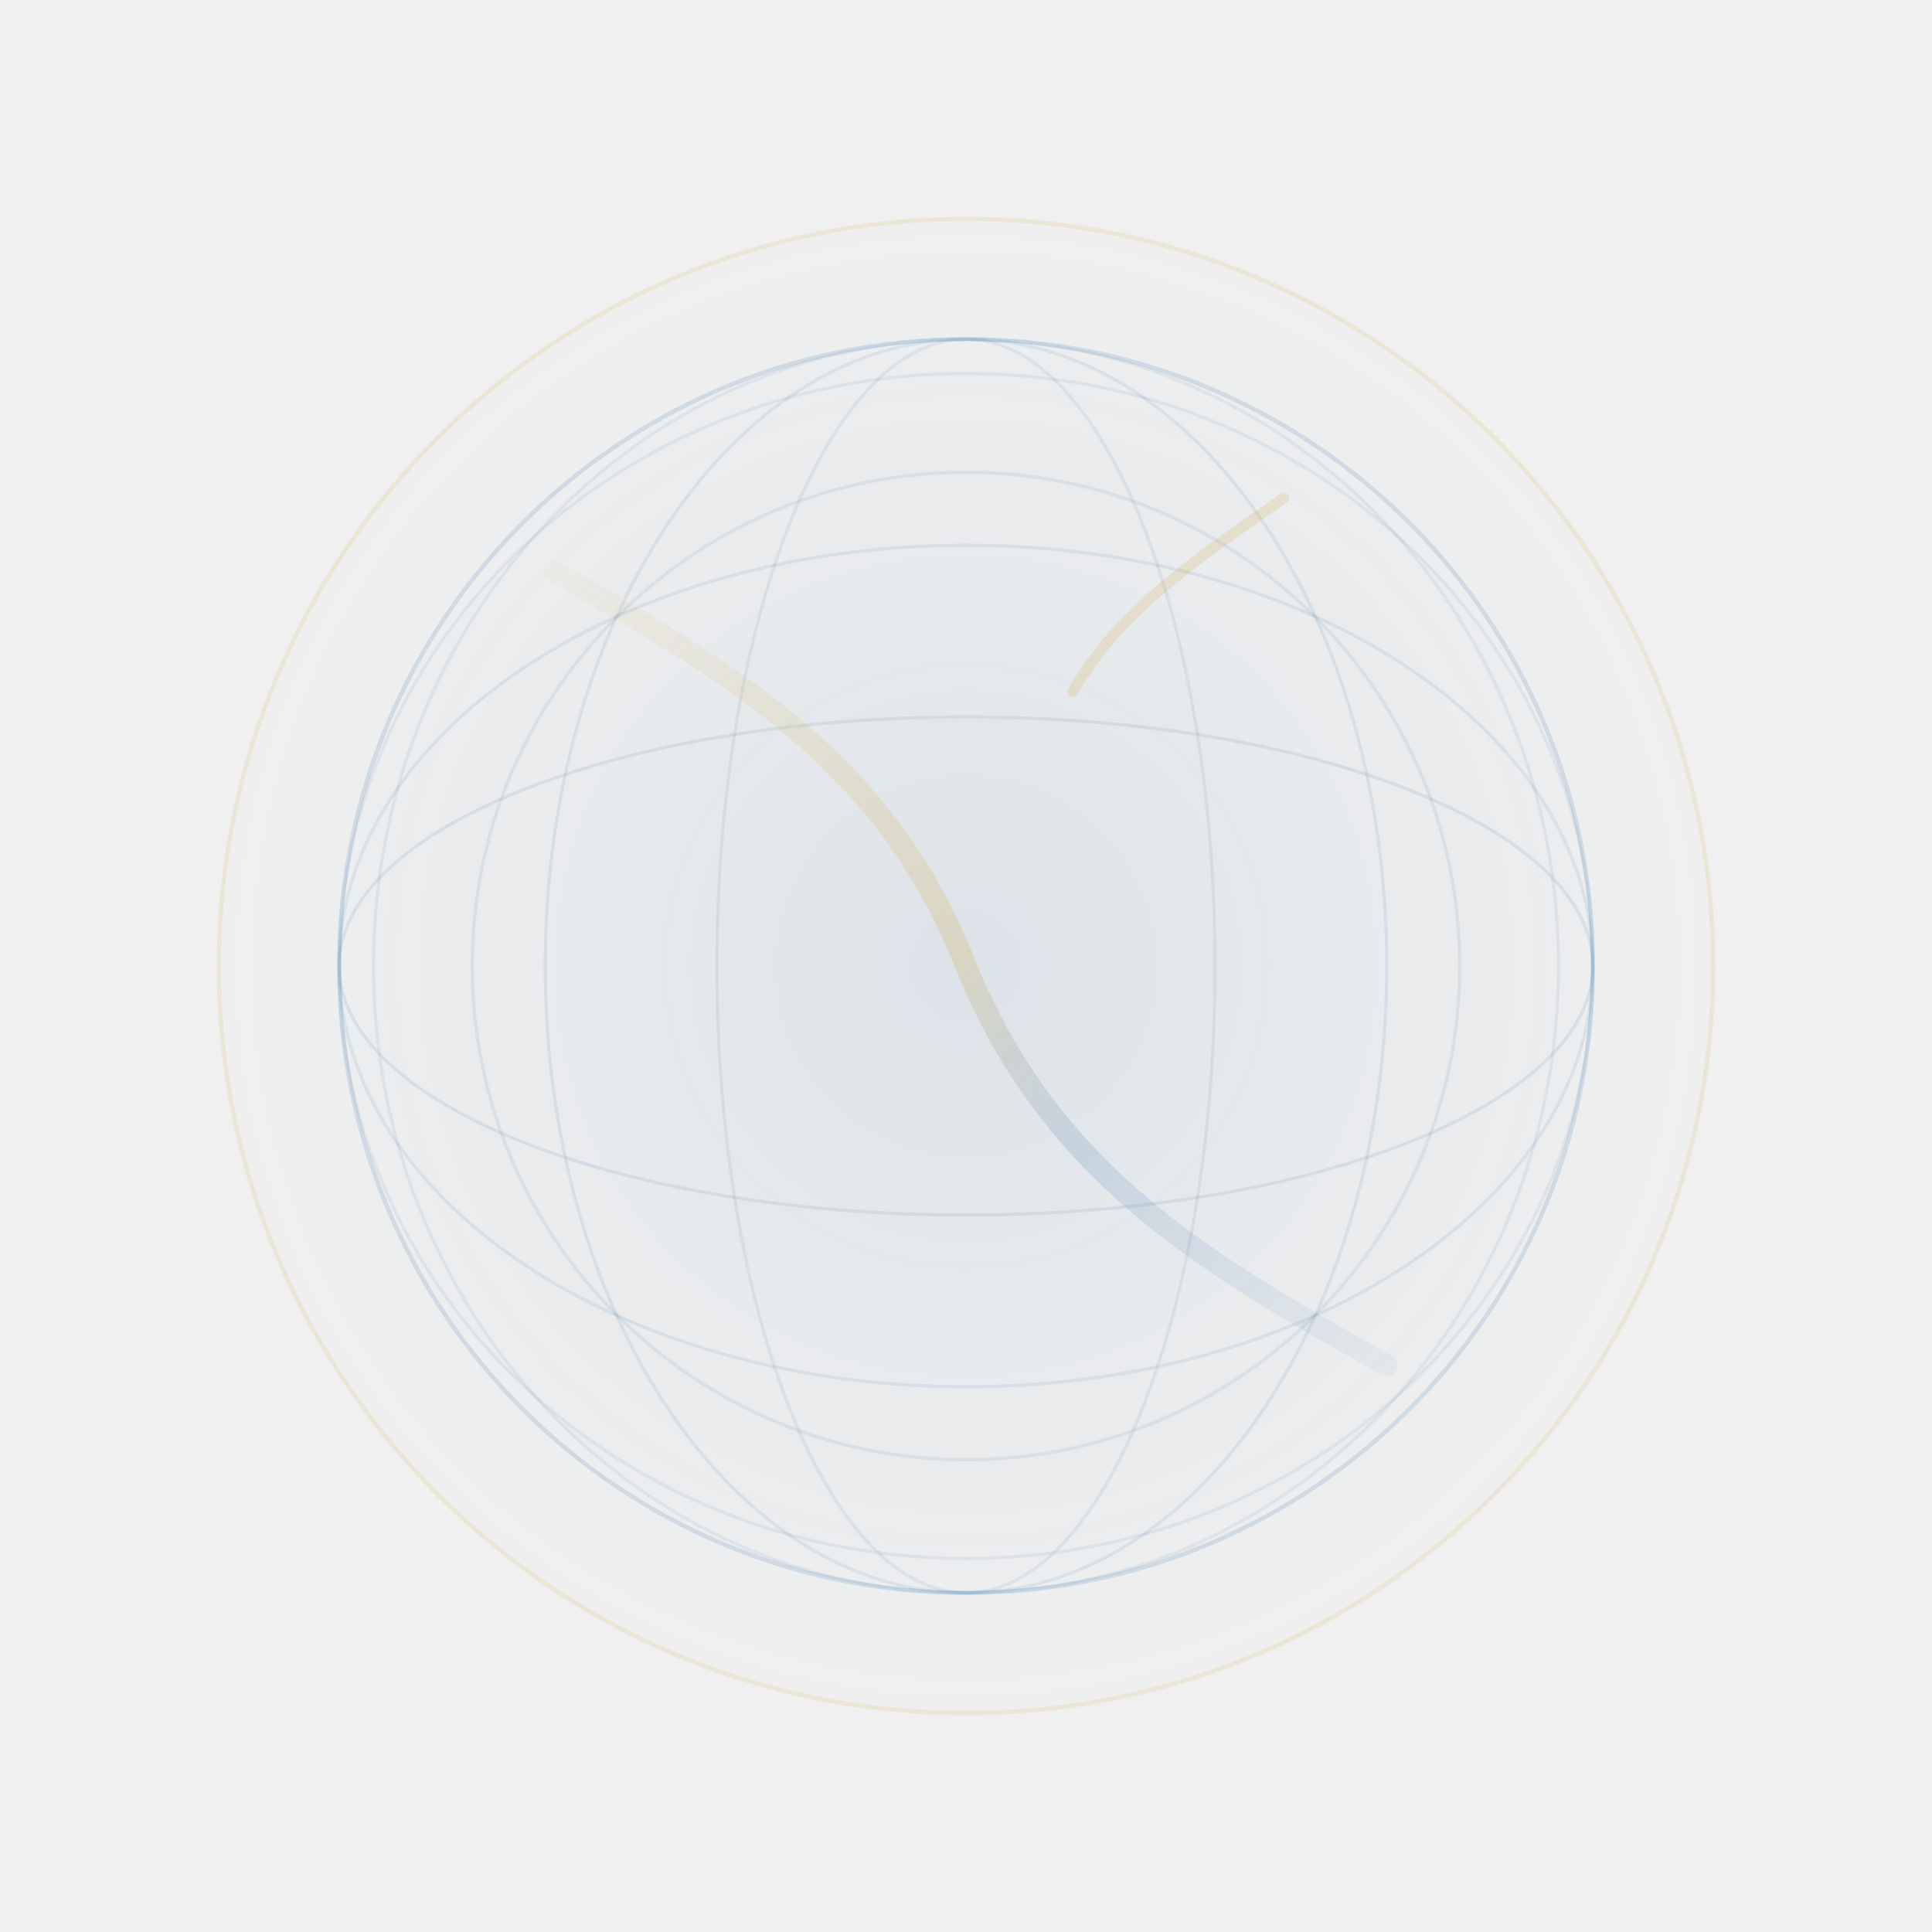
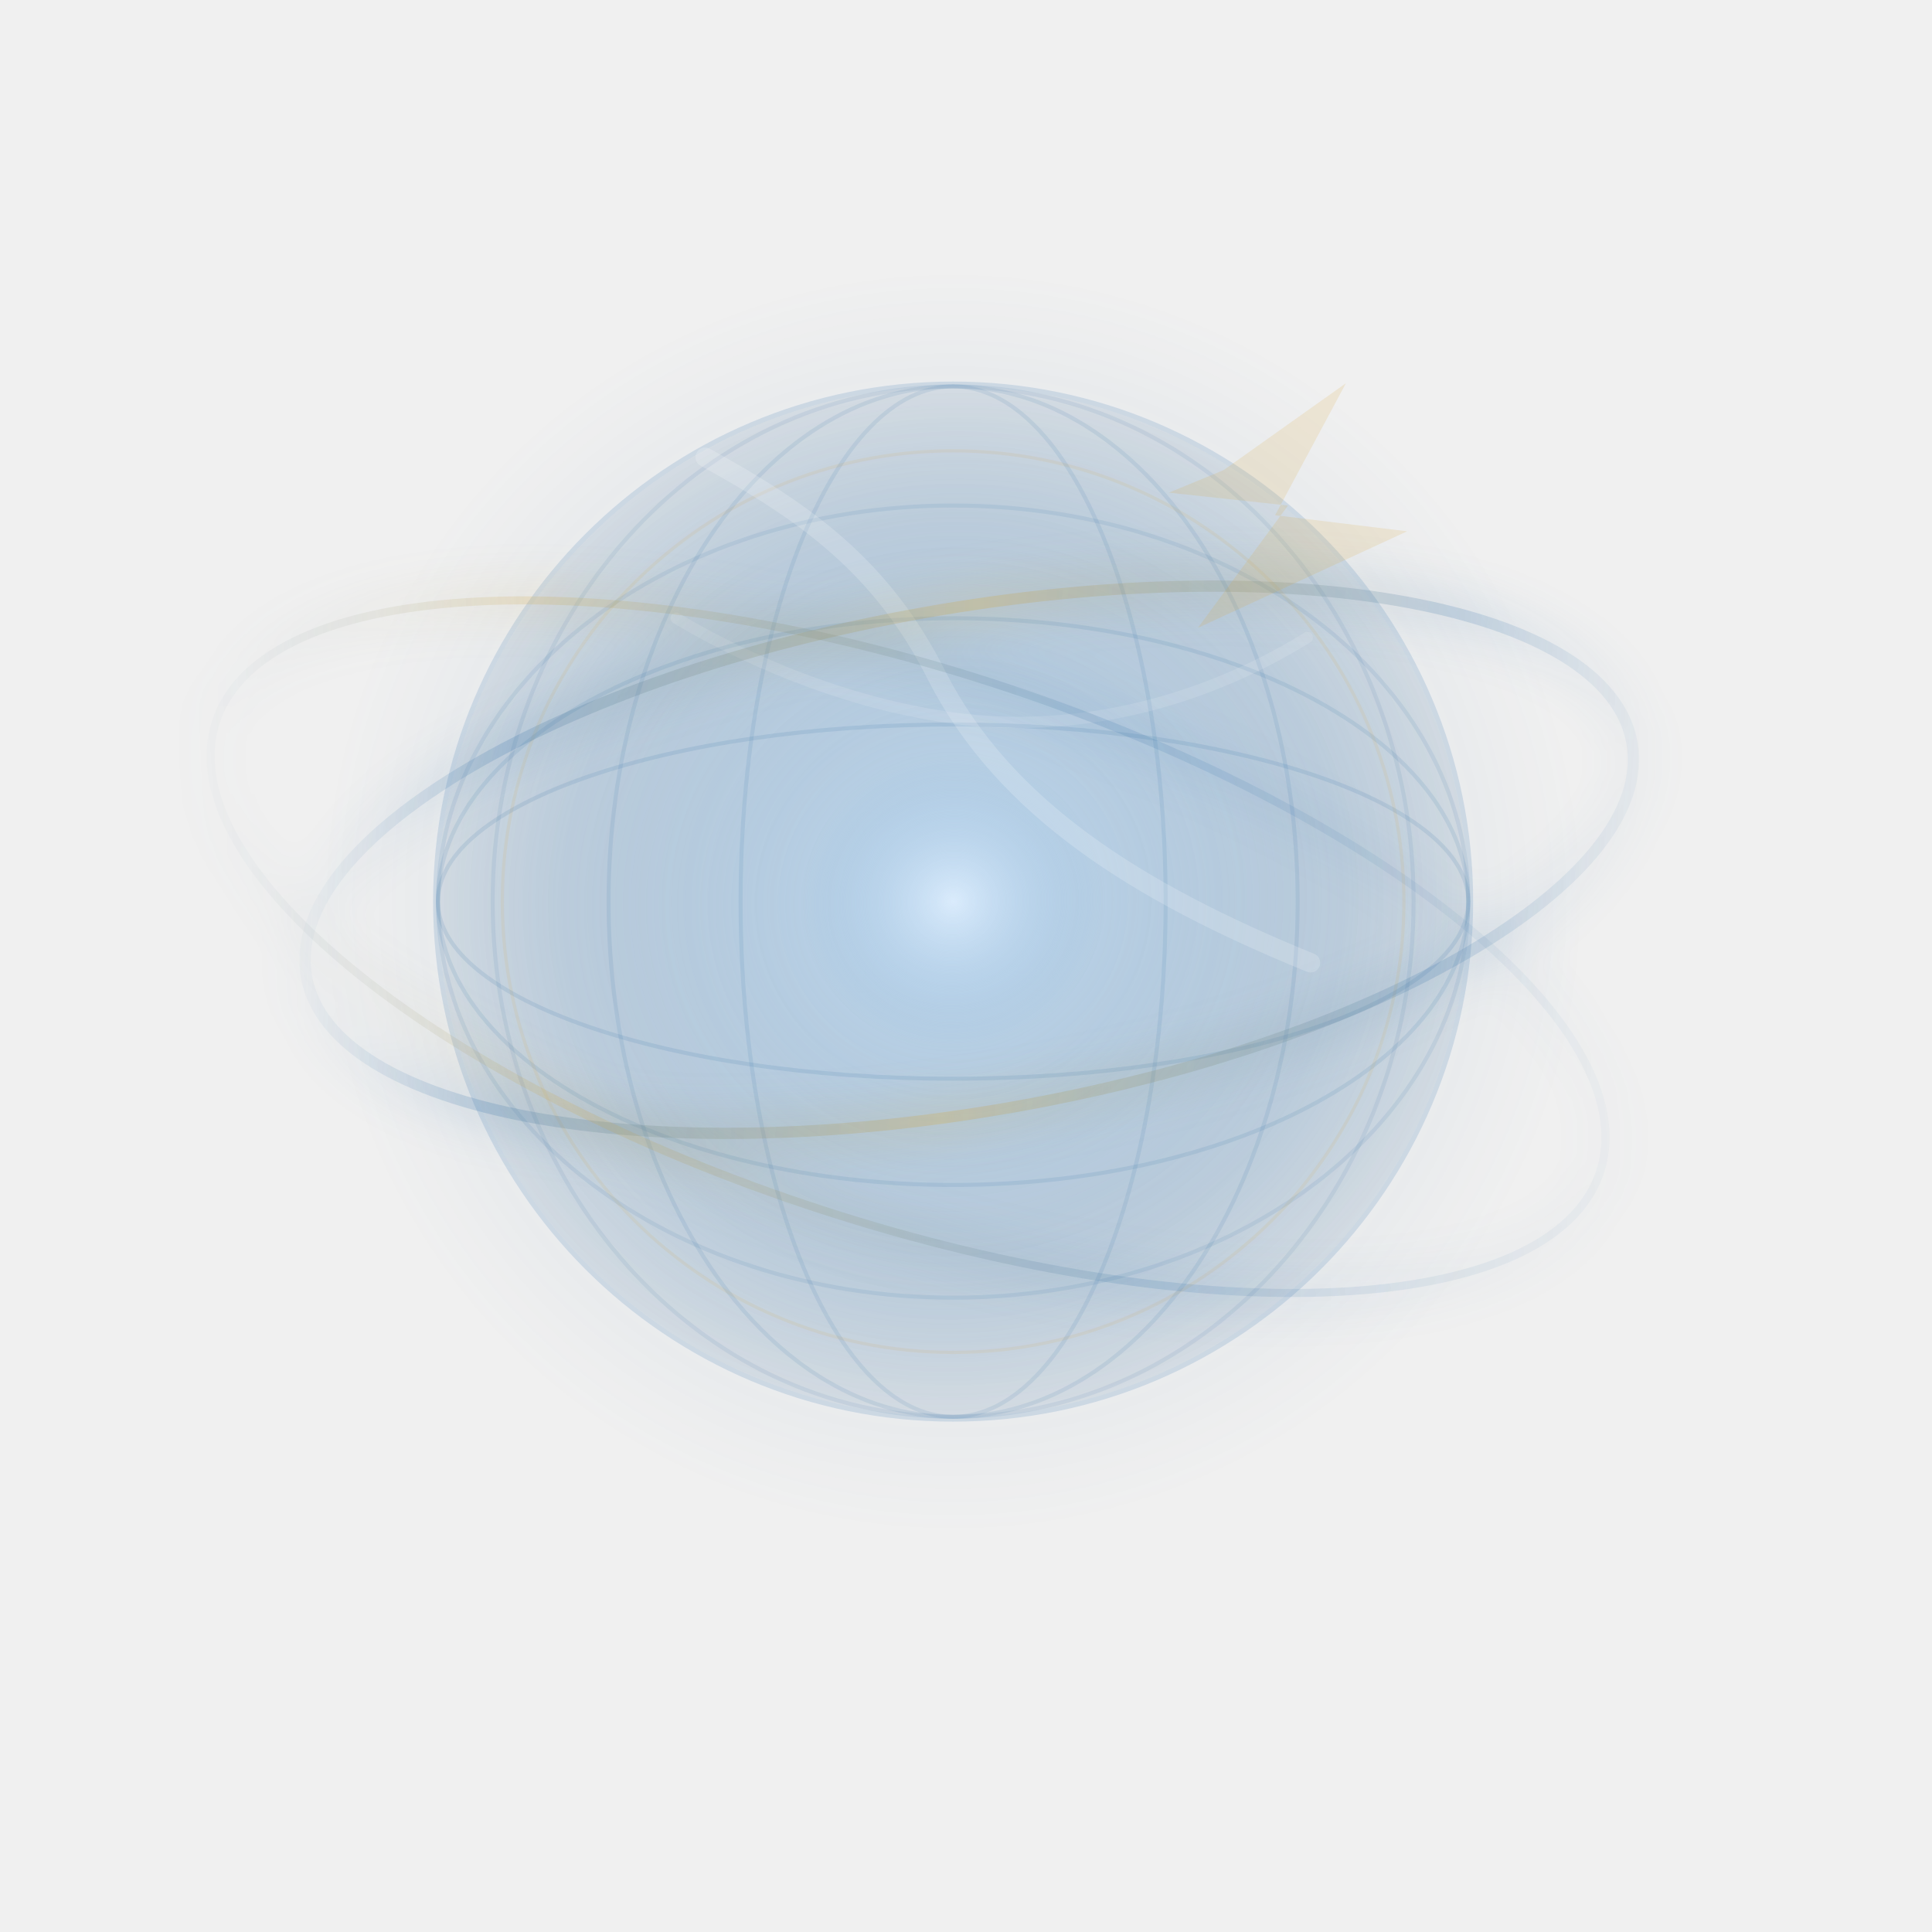
- <svg xmlns="http://www.w3.org/2000/svg" width="900" height="900" viewBox="0 0 900 900" fill="none">
+ <svg xmlns="http://www.w3.org/2000/svg" width="1200" height="1200" viewBox="0 0 1200 1200" fill="none">
  <defs>
-     <radialGradient id="glow" cx="0" cy="0" r="1" gradientUnits="userSpaceOnUse" gradientTransform="translate(450 450) rotate(90) scale(360)">
-       <stop offset="0" stop-color="#2F6DA5" stop-opacity="0.10" />
-       <stop offset="0.55" stop-color="#2F6DA5" stop-opacity="0.04" />
+     <radialGradient id="planetGlow" cx="0" cy="0" r="1" gradientUnits="userSpaceOnUse" gradientTransform="translate(592 560) rotate(90) scale(392)">
+       <stop offset="0" stop-color="#2F6DA5" stop-opacity="0.20" />
+       <stop offset="0.58" stop-color="#2F6DA5" stop-opacity="0.08" />
      <stop offset="1" stop-color="#2F6DA5" stop-opacity="0" />
    </radialGradient>
-     <linearGradient id="energy" x1="247" y1="194" x2="673" y2="706" gradientUnits="userSpaceOnUse">
-       <stop stop-color="#D4A63A" stop-opacity="0" />
-       <stop offset="0.48" stop-color="#D4A63A" stop-opacity="0.22" />
-       <stop offset="0.64" stop-color="#2F6DA5" stop-opacity="0.16" />
+     <radialGradient id="planetBody" cx="0" cy="0" r="1" gradientUnits="userSpaceOnUse" gradientTransform="translate(592 560) rotate(82) scale(320 336)">
+       <stop offset="0" stop-color="#DCEEFF" stop-opacity="0.90" />
+       <stop offset="0.28" stop-color="#7FB3E0" stop-opacity="0.34" />
+       <stop offset="0.72" stop-color="#2F6DA5" stop-opacity="0.22" />
+       <stop offset="1" stop-color="#0F4C81" stop-opacity="0.10" />
+     </radialGradient>
+     <linearGradient id="energyRing" x1="180" y1="458" x2="1032" y2="670" gradientUnits="userSpaceOnUse">
+       <stop offset="0" stop-color="#2F6DA5" stop-opacity="0" />
+       <stop offset="0.16" stop-color="#2F6DA5" stop-opacity="0.20" />
+       <stop offset="0.48" stop-color="#D4A63A" stop-opacity="0.24" />
+       <stop offset="0.82" stop-color="#2F6DA5" stop-opacity="0.18" />
      <stop offset="1" stop-color="#2F6DA5" stop-opacity="0" />
    </linearGradient>
+     <linearGradient id="energyRingSoft" x1="126" y1="696" x2="1010" y2="344" gradientUnits="userSpaceOnUse">
+       <stop offset="0" stop-color="#2F6DA5" stop-opacity="0" />
+       <stop offset="0.24" stop-color="#D4A63A" stop-opacity="0.18" />
+       <stop offset="0.6" stop-color="#2F6DA5" stop-opacity="0.16" />
+       <stop offset="1" stop-color="#2F6DA5" stop-opacity="0" />
+     </linearGradient>
+     <filter id="softBlur" x="92" y="112" width="1016" height="896" filterUnits="userSpaceOnUse" color-interpolation-filters="sRGB">
+       <feGaussianBlur stdDeviation="14" />
+     </filter>
  </defs>
-   <circle cx="450" cy="450" r="360" fill="url(#glow)" />
-   <circle cx="450" cy="450" r="292" stroke="#2F6DA5" stroke-opacity="0.16" stroke-width="2" />
-   <circle cx="450" cy="450" r="230" stroke="#2F6DA5" stroke-opacity="0.09" stroke-width="1.5" />
-   <circle cx="450" cy="450" r="348" stroke="#D4A63A" stroke-opacity="0.14" stroke-width="2" />
-   <ellipse cx="450" cy="450" rx="292" ry="116" stroke="#2F6DA5" stroke-opacity="0.11" stroke-width="1.5" />
-   <ellipse cx="450" cy="450" rx="292" ry="196" stroke="#2F6DA5" stroke-opacity="0.1" stroke-width="1.5" />
-   <ellipse cx="450" cy="450" rx="292" ry="276" stroke="#2F6DA5" stroke-opacity="0.08" stroke-width="1.5" />
-   <ellipse cx="450" cy="450" rx="116" ry="292" stroke="#2F6DA5" stroke-opacity="0.09" stroke-width="1.5" />
-   <ellipse cx="450" cy="450" rx="196" ry="292" stroke="#2F6DA5" stroke-opacity="0.1" stroke-width="1.5" />
-   <ellipse cx="450" cy="450" rx="276" ry="292" stroke="#2F6DA5" stroke-opacity="0.08" stroke-width="1.5" />
-   <path d="M258 266C345 316 413 356 450 450C489 546 560 588 646 636" stroke="url(#energy)" stroke-width="10" stroke-linecap="round" />
-   <path d="M598 232C555 262 520 286 500 322" stroke="#D4A63A" stroke-opacity="0.18" stroke-width="5" stroke-linecap="round" />
+   <circle cx="592" cy="560" r="392" fill="url(#planetGlow)" />
+   <circle cx="592" cy="560" r="320" fill="url(#planetBody)" />
+   <circle cx="592" cy="560" r="321.5" stroke="#2F6DA5" stroke-opacity="0.16" stroke-width="3" />
+   <circle cx="592" cy="560" r="280" stroke="#D4A63A" stroke-opacity="0.10" stroke-width="2" />
+   <ellipse cx="592" cy="560" rx="320" ry="110" stroke="#2F6DA5" stroke-opacity="0.13" stroke-width="2.5" />
+   <ellipse cx="592" cy="560" rx="320" ry="176" stroke="#2F6DA5" stroke-opacity="0.12" stroke-width="2.5" />
+   <ellipse cx="592" cy="560" rx="320" ry="246" stroke="#2F6DA5" stroke-opacity="0.10" stroke-width="2.5" />
+   <ellipse cx="592" cy="560" rx="132" ry="320" stroke="#2F6DA5" stroke-opacity="0.11" stroke-width="2.5" />
+   <ellipse cx="592" cy="560" rx="214" ry="320" stroke="#2F6DA5" stroke-opacity="0.11" stroke-width="2.5" />
+   <ellipse cx="592" cy="560" rx="286" ry="320" stroke="#2F6DA5" stroke-opacity="0.09" stroke-width="2.5" />
+   <path d="M438 284C500 318 548 352 582 420C624 502 706 554 814 598" stroke="#FFFFFF" stroke-opacity="0.18" stroke-width="12" stroke-linecap="round" />
+   <path d="M420 384C474 416 534 438 592 446C666 456 744 438 812 396" stroke="#FFFFFF" stroke-opacity="0.12" stroke-width="7" stroke-linecap="round" />
+   <g filter="url(#softBlur)">
+     <ellipse cx="602" cy="534" rx="418" ry="156" transform="rotate(-10 602 534)" stroke="url(#energyRing)" stroke-width="16" />
+     <ellipse cx="564" cy="588" rx="452" ry="172" transform="rotate(18 564 588)" stroke="url(#energyRingSoft)" stroke-width="13" />
+   </g>
+   <ellipse cx="602" cy="534" rx="418" ry="156" transform="rotate(-10 602 534)" stroke="url(#energyRing)" stroke-width="7" />
+   <ellipse cx="564" cy="588" rx="452" ry="172" transform="rotate(18 564 588)" stroke="url(#energyRingSoft)" stroke-width="5" />
+   <path d="M760 292L836 238L792 320L874 330L744 390L800 314L726 306L760 292Z" fill="#D4A63A" fill-opacity="0.16" />
</svg>
